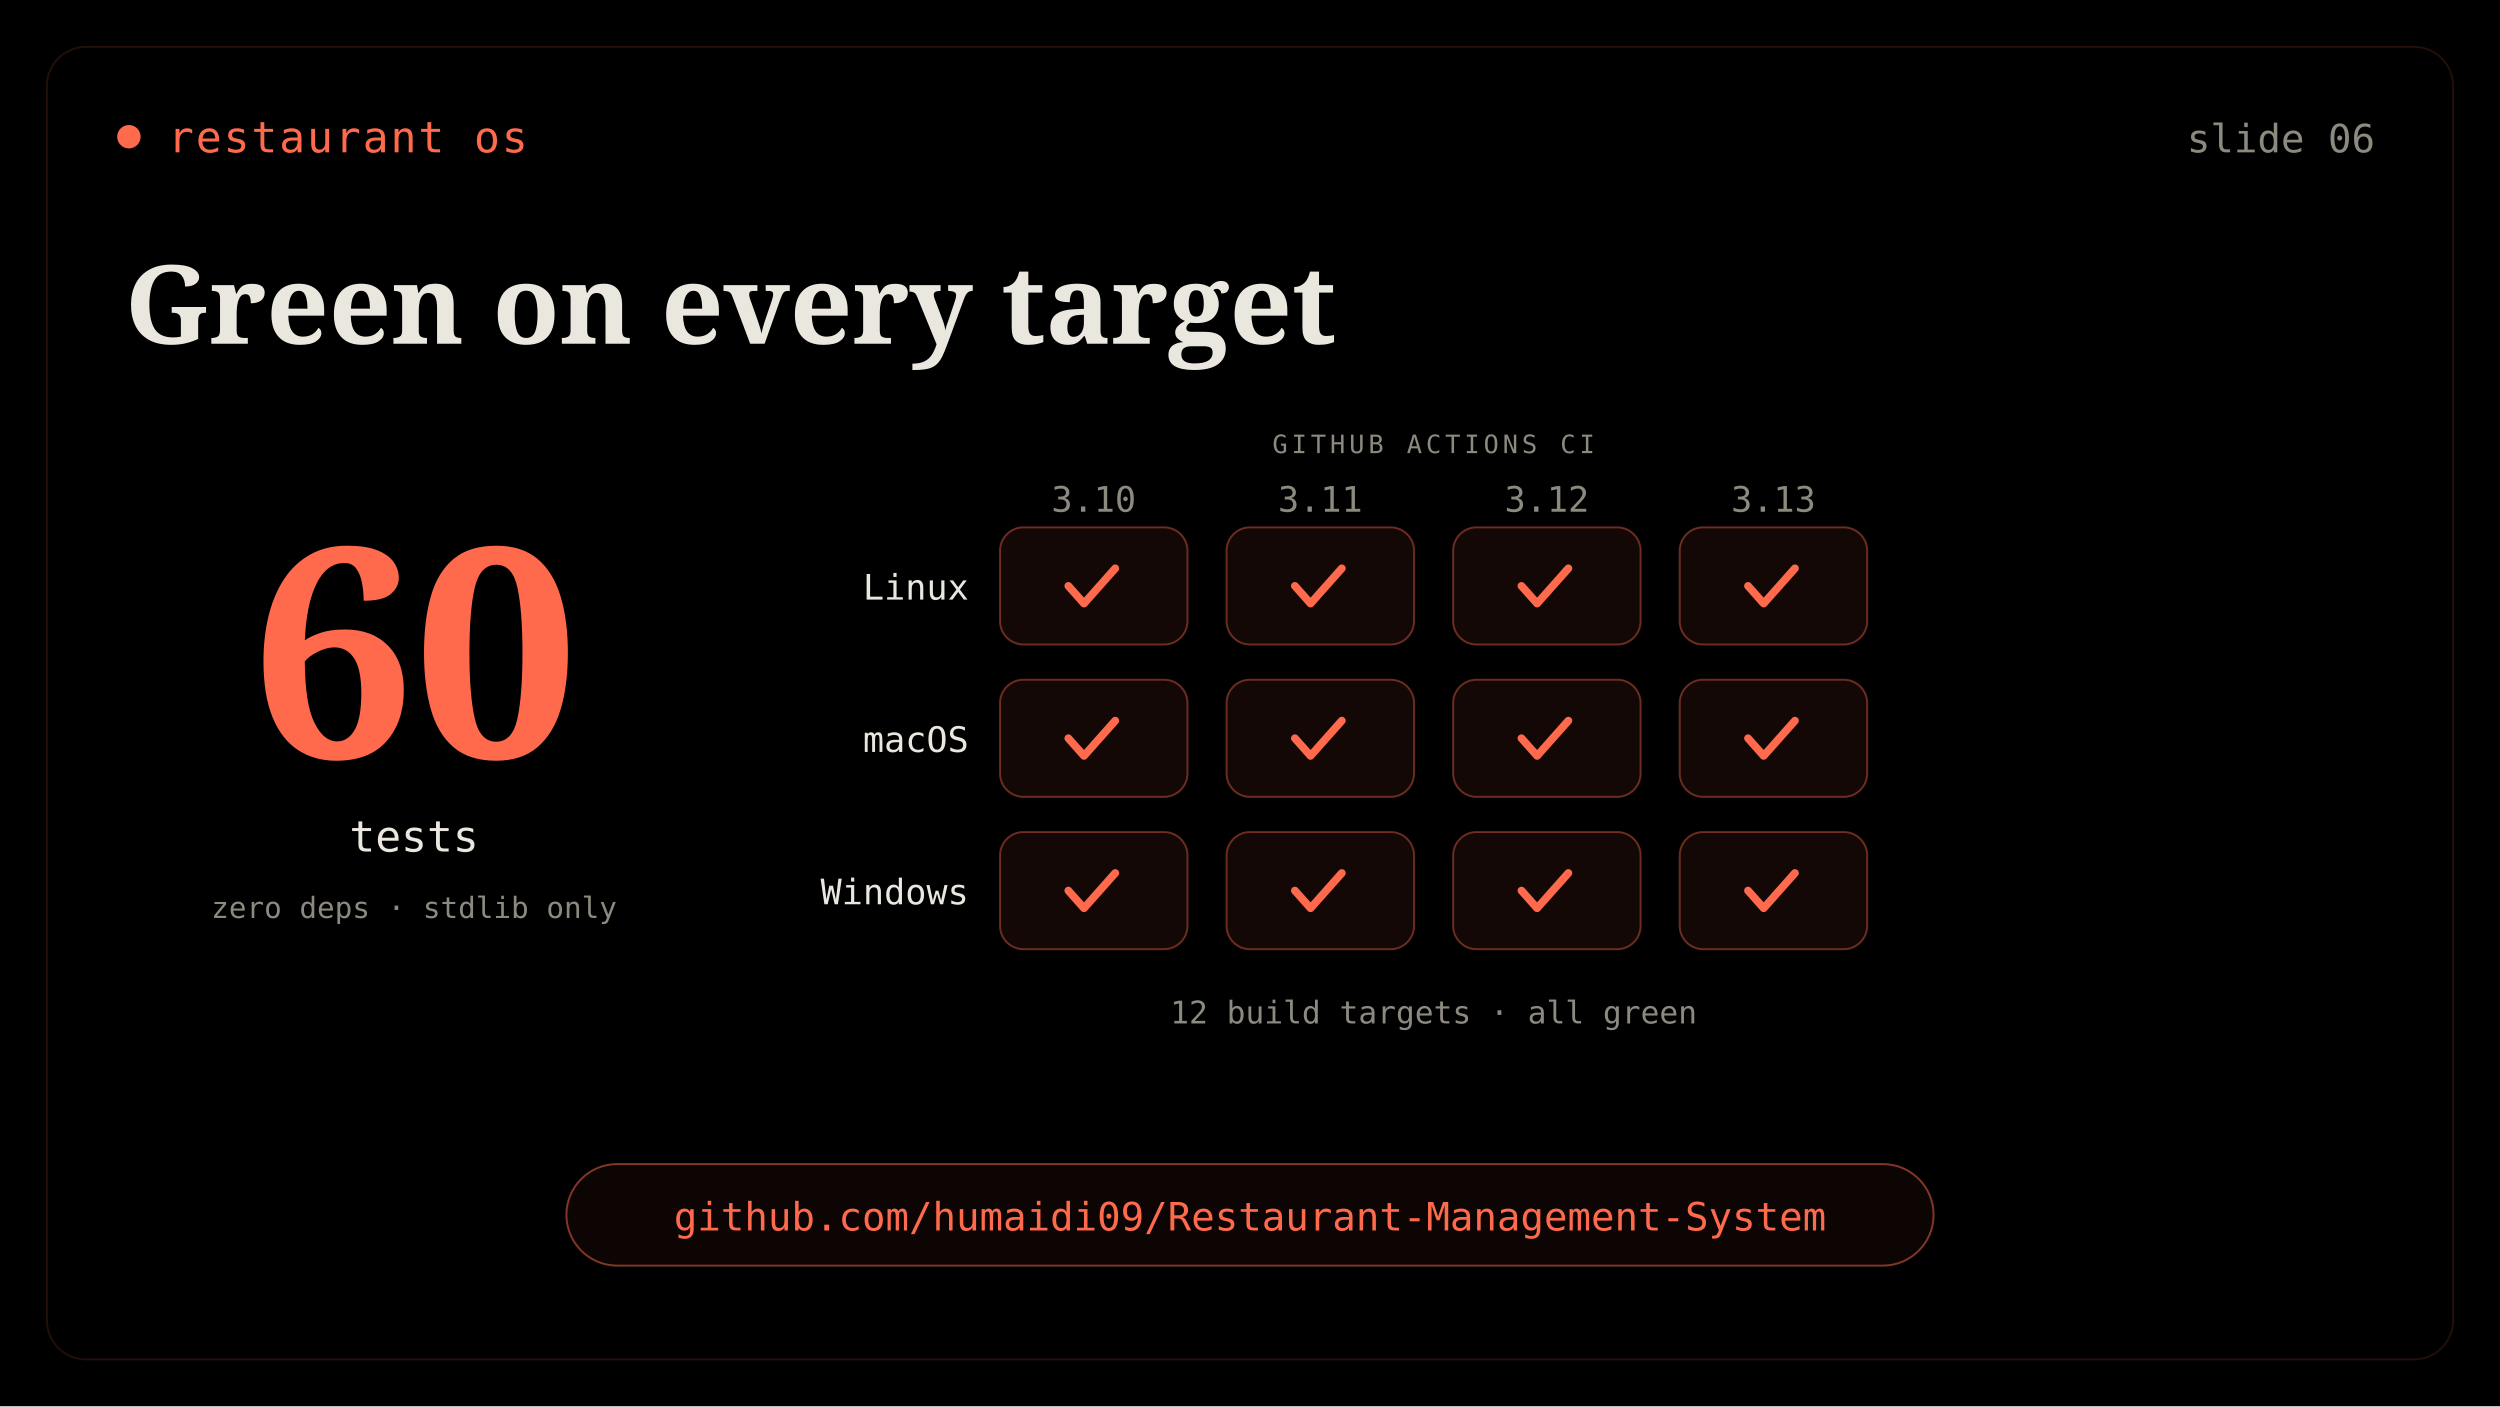
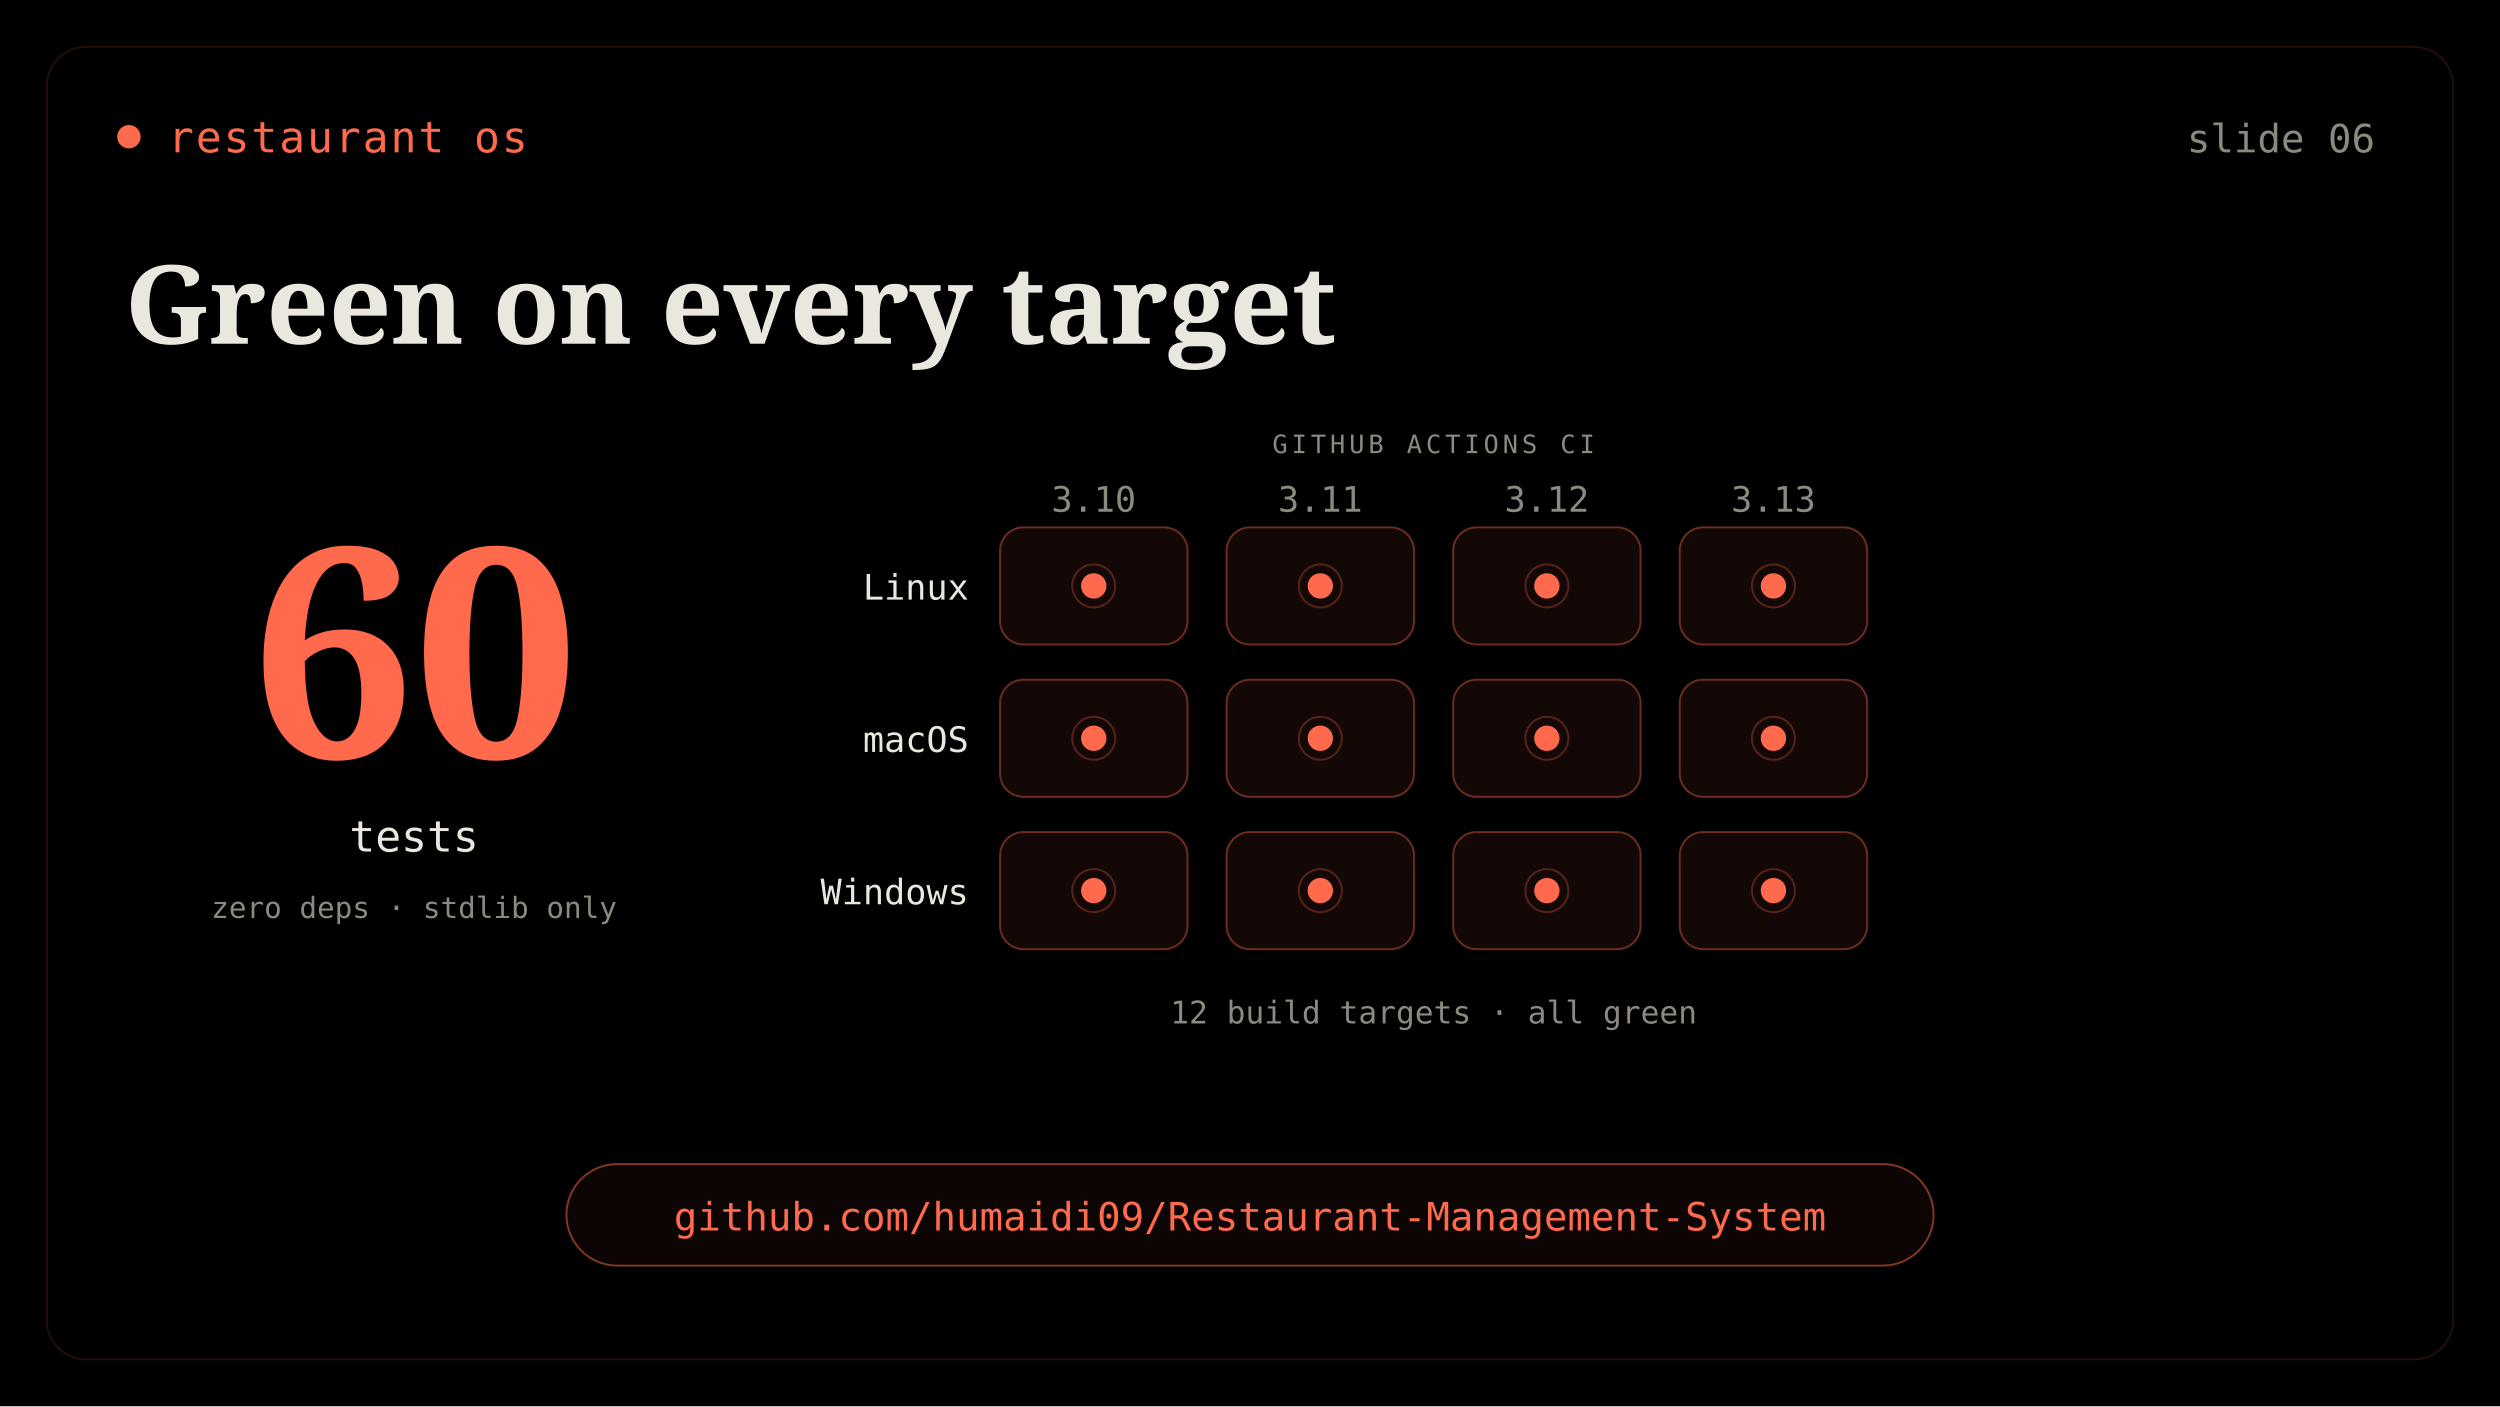
<svg xmlns="http://www.w3.org/2000/svg" width="1280" height="720" viewBox="0 0 1280 720" fill="none" font-family="'Fraunces', Georgia, serif">
  <rect width="1280" height="720" fill="#000000" />
  <rect x="24" y="24" width="1232" height="672" rx="20" fill="none" stroke="#ff6a4d" stroke-opacity="0.14" />
  <circle cx="66" cy="70" r="6" fill="#ff6a4d" />
  <text x="86" y="78" font-family="'JetBrains Mono', monospace" font-size="22" letter-spacing="1" fill="#ff6a4d">restaurant os</text>
  <text x="1216" y="78" text-anchor="end" font-family="'JetBrains Mono', monospace" font-size="20" fill="#8c897f">slide 06</text>
  <text x="64" y="176" font-size="56" font-weight="700" fill="#eae7df">Green on every target</text>
  <text x="212" y="388" text-anchor="middle" font-size="150" font-weight="700" fill="#ff6a4d">60</text>
  <text x="212" y="436" text-anchor="middle" font-family="'JetBrains Mono', monospace" font-size="22" fill="#eae7df">tests</text>
  <text x="212" y="470" text-anchor="middle" font-family="'JetBrains Mono', monospace" font-size="15" fill="#8c897f">zero deps · stdlib only</text>
  <text x="734" y="232" text-anchor="middle" font-family="'JetBrains Mono', monospace" font-size="13" letter-spacing="2" fill="#8c897f">GITHUB ACTIONS CI</text>
  <g font-family="'JetBrains Mono', monospace" font-size="18" fill="#8c897f">
    <text x="560" y="262" text-anchor="middle">3.10</text>
    <text x="676" y="262" text-anchor="middle">3.11</text>
    <text x="792" y="262" text-anchor="middle">3.12</text>
    <text x="908" y="262" text-anchor="middle">3.13</text>
  </g>
  <g font-family="'JetBrains Mono', monospace" font-size="18" fill="#eae7df">
    <text x="496" y="307" text-anchor="end">Linux</text>
    <text x="496" y="385" text-anchor="end">macOS</text>
    <text x="496" y="463" text-anchor="end">Windows</text>
  </g>
  <g fill="#ff6a4d" fill-opacity="0.08" stroke="#ff6a4d" stroke-opacity="0.4">
    <rect x="512" y="270" width="96" height="60" rx="12" />
    <rect x="628" y="270" width="96" height="60" rx="12" />
    <rect x="744" y="270" width="96" height="60" rx="12" />
    <rect x="860" y="270" width="96" height="60" rx="12" />
    <rect x="512" y="348" width="96" height="60" rx="12" />
    <rect x="628" y="348" width="96" height="60" rx="12" />
    <rect x="744" y="348" width="96" height="60" rx="12" />
    <rect x="860" y="348" width="96" height="60" rx="12" />
    <rect x="512" y="426" width="96" height="60" rx="12" />
    <rect x="628" y="426" width="96" height="60" rx="12" />
    <rect x="744" y="426" width="96" height="60" rx="12" />
    <rect x="860" y="426" width="96" height="60" rx="12" />
  </g>
-   <g stroke="#ff6a4d" stroke-width="4" fill="none" stroke-linecap="round" stroke-linejoin="round">
-     <path d="M547 300 l8 9 l16 -18" />
-     <path d="M663 300 l8 9 l16 -18" />
-     <path d="M779 300 l8 9 l16 -18" />
-     <path d="M895 300 l8 9 l16 -18" />
-     <path d="M547 378 l8 9 l16 -18" />
-     <path d="M663 378 l8 9 l16 -18" />
-     <path d="M779 378 l8 9 l16 -18" />
-     <path d="M895 378 l8 9 l16 -18" />
-     <path d="M547 456 l8 9 l16 -18" />
-     <path d="M663 456 l8 9 l16 -18" />
-     <path d="M779 456 l8 9 l16 -18" />
-     <path d="M895 456 l8 9 l16 -18" />
+   <g fill="none" stroke="#ff6a4d" stroke-opacity="0.28">
+     <circle cx="560" cy="300" r="11" />
+     <circle cx="676" cy="300" r="11" />
+     <circle cx="792" cy="300" r="11" />
+     <circle cx="908" cy="300" r="11" />
+     <circle cx="560" cy="378" r="11" />
+     <circle cx="676" cy="378" r="11" />
+     <circle cx="792" cy="378" r="11" />
+     <circle cx="908" cy="378" r="11" />
+     <circle cx="560" cy="456" r="11" />
+     <circle cx="676" cy="456" r="11" />
+     <circle cx="792" cy="456" r="11" />
+     <circle cx="908" cy="456" r="11" />
+   </g>
+   <g fill="#ff6a4d">
+     <circle cx="560" cy="300" r="6.5" />
+     <circle cx="676" cy="300" r="6.5" />
+     <circle cx="792" cy="300" r="6.5" />
+     <circle cx="908" cy="300" r="6.5" />
+     <circle cx="560" cy="378" r="6.5" />
+     <circle cx="676" cy="378" r="6.5" />
+     <circle cx="792" cy="378" r="6.5" />
+     <circle cx="908" cy="378" r="6.5" />
+     <circle cx="560" cy="456" r="6.5" />
+     <circle cx="676" cy="456" r="6.5" />
+     <circle cx="792" cy="456" r="6.5" />
+     <circle cx="908" cy="456" r="6.5" />
  </g>
  <text x="734" y="524" text-anchor="middle" font-family="'JetBrains Mono', monospace" font-size="16" fill="#8c897f">12 build targets · all green</text>
  <rect x="290" y="596" width="700" height="52" rx="26" fill="#ff6a4d" fill-opacity="0.05" stroke="#ff6a4d" stroke-opacity="0.5" />
  <text x="640" y="630" text-anchor="middle" font-family="'JetBrains Mono', monospace" font-size="20" fill="#ff6a4d">github.com/humaidi09/Restaurant-Management-System</text>
</svg>
